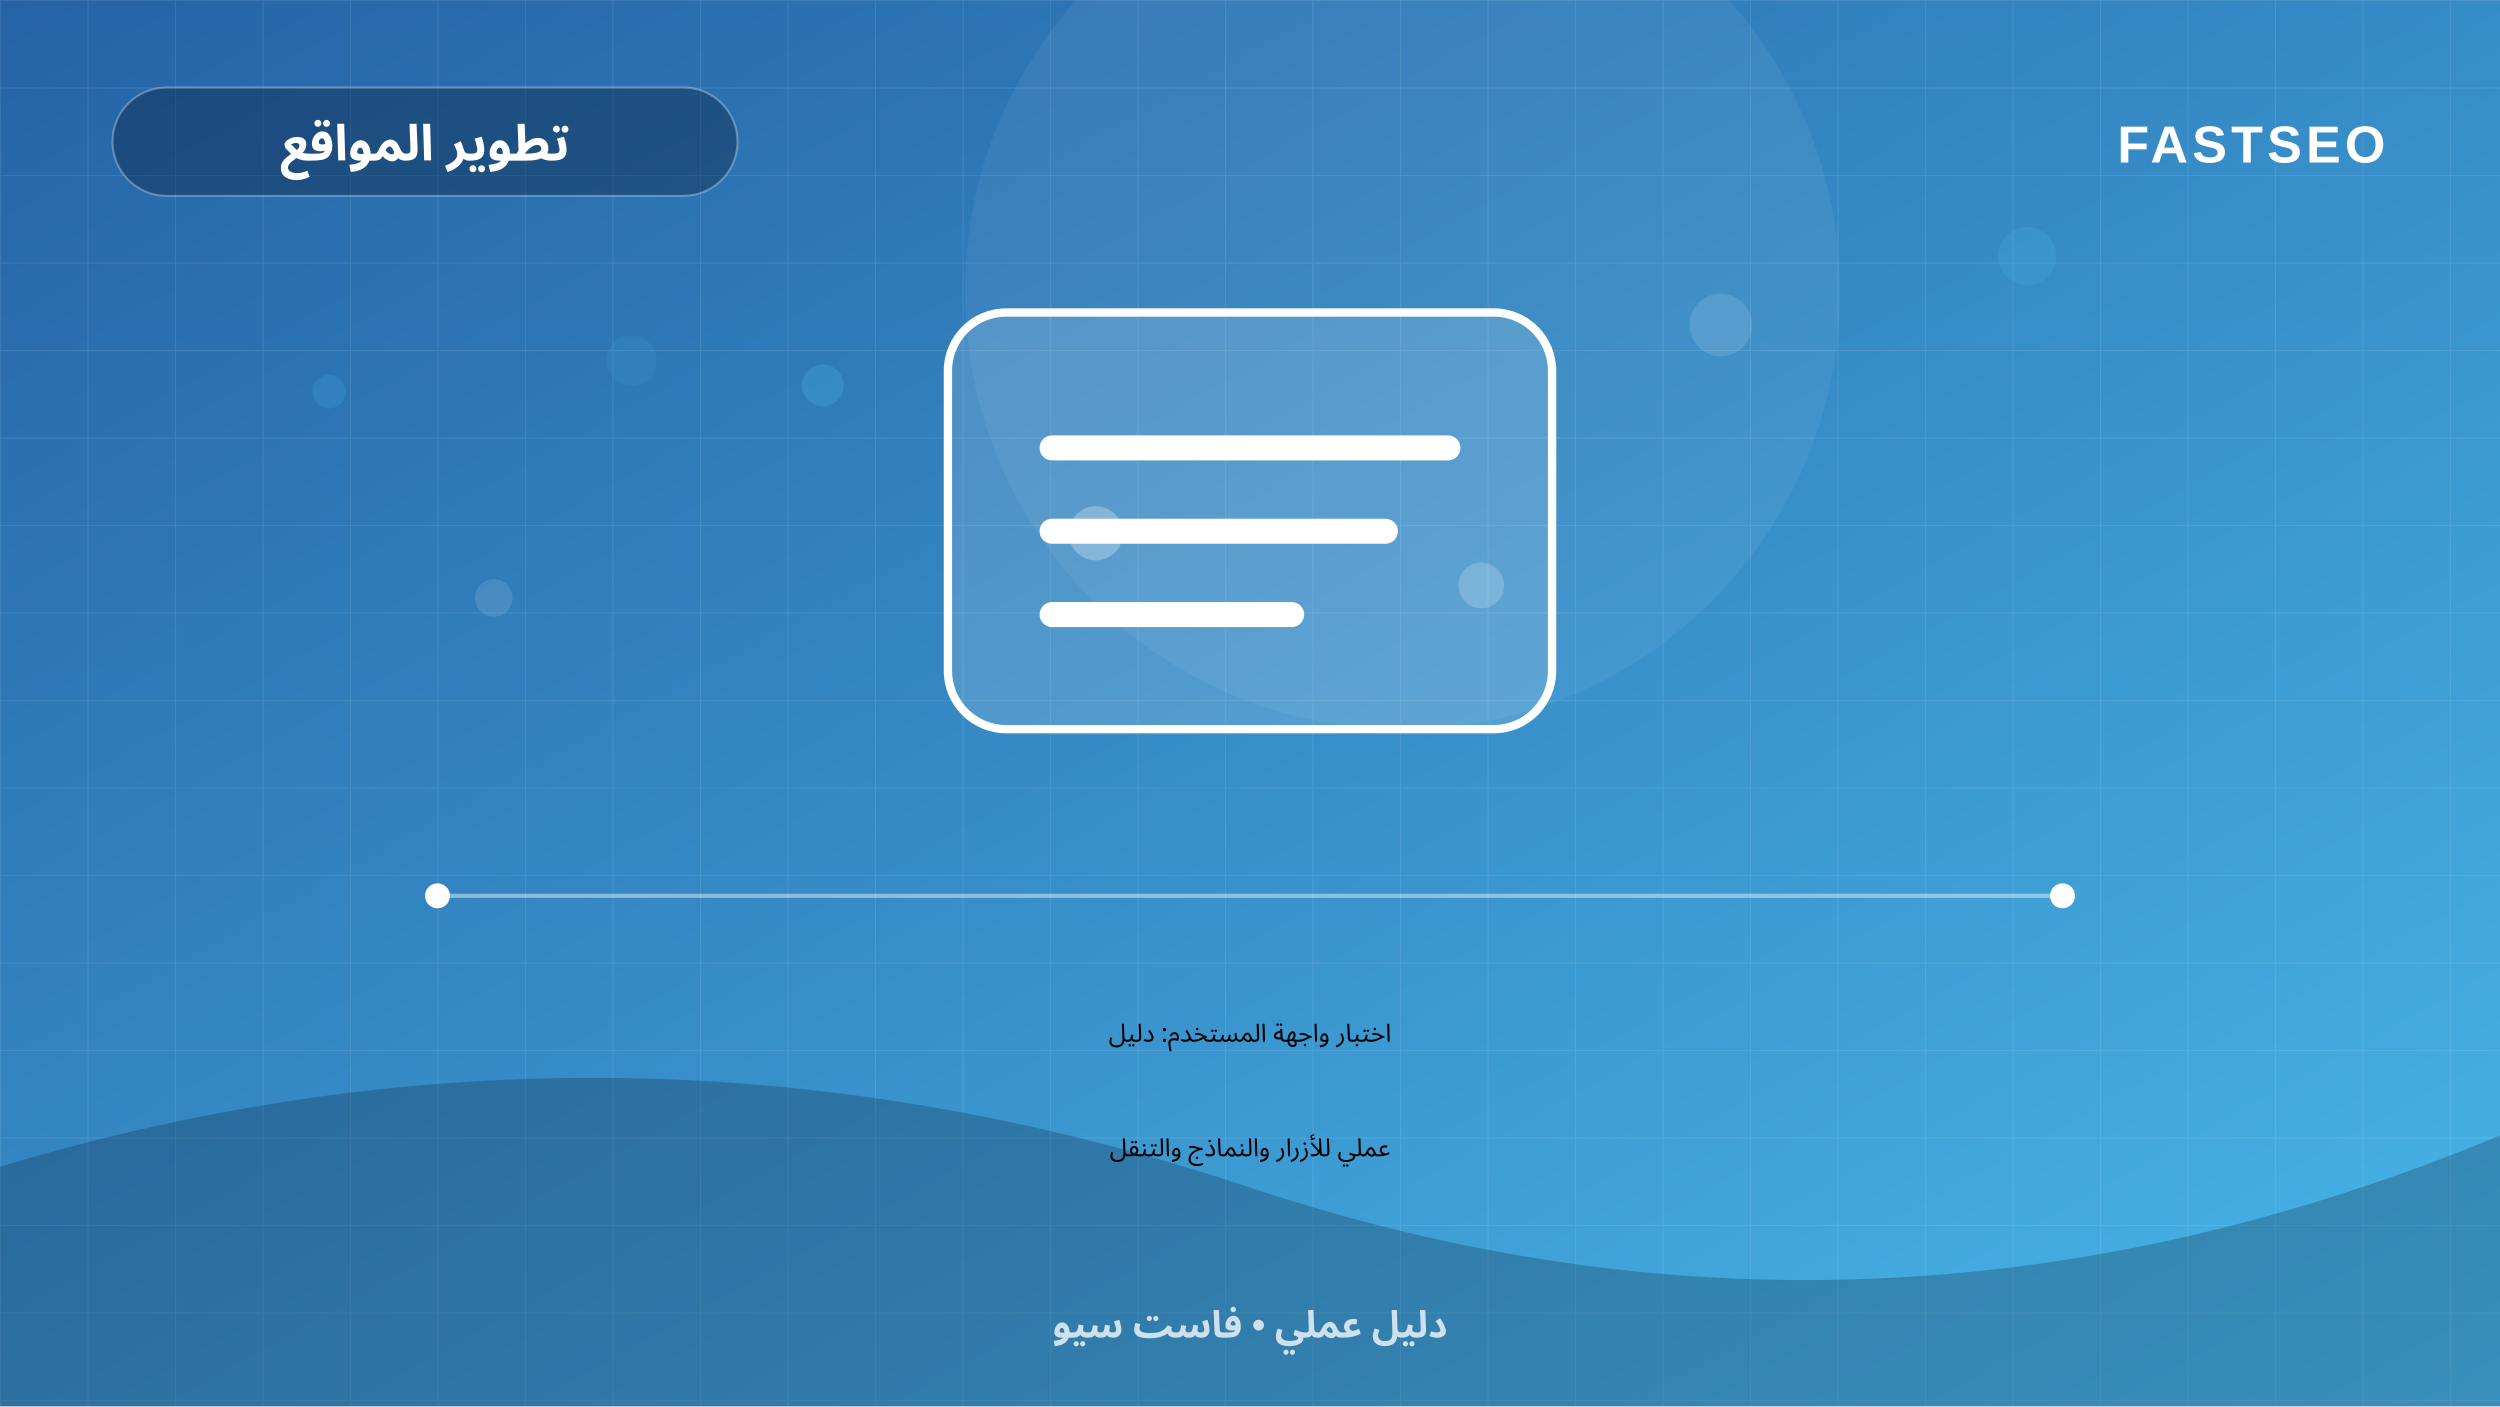
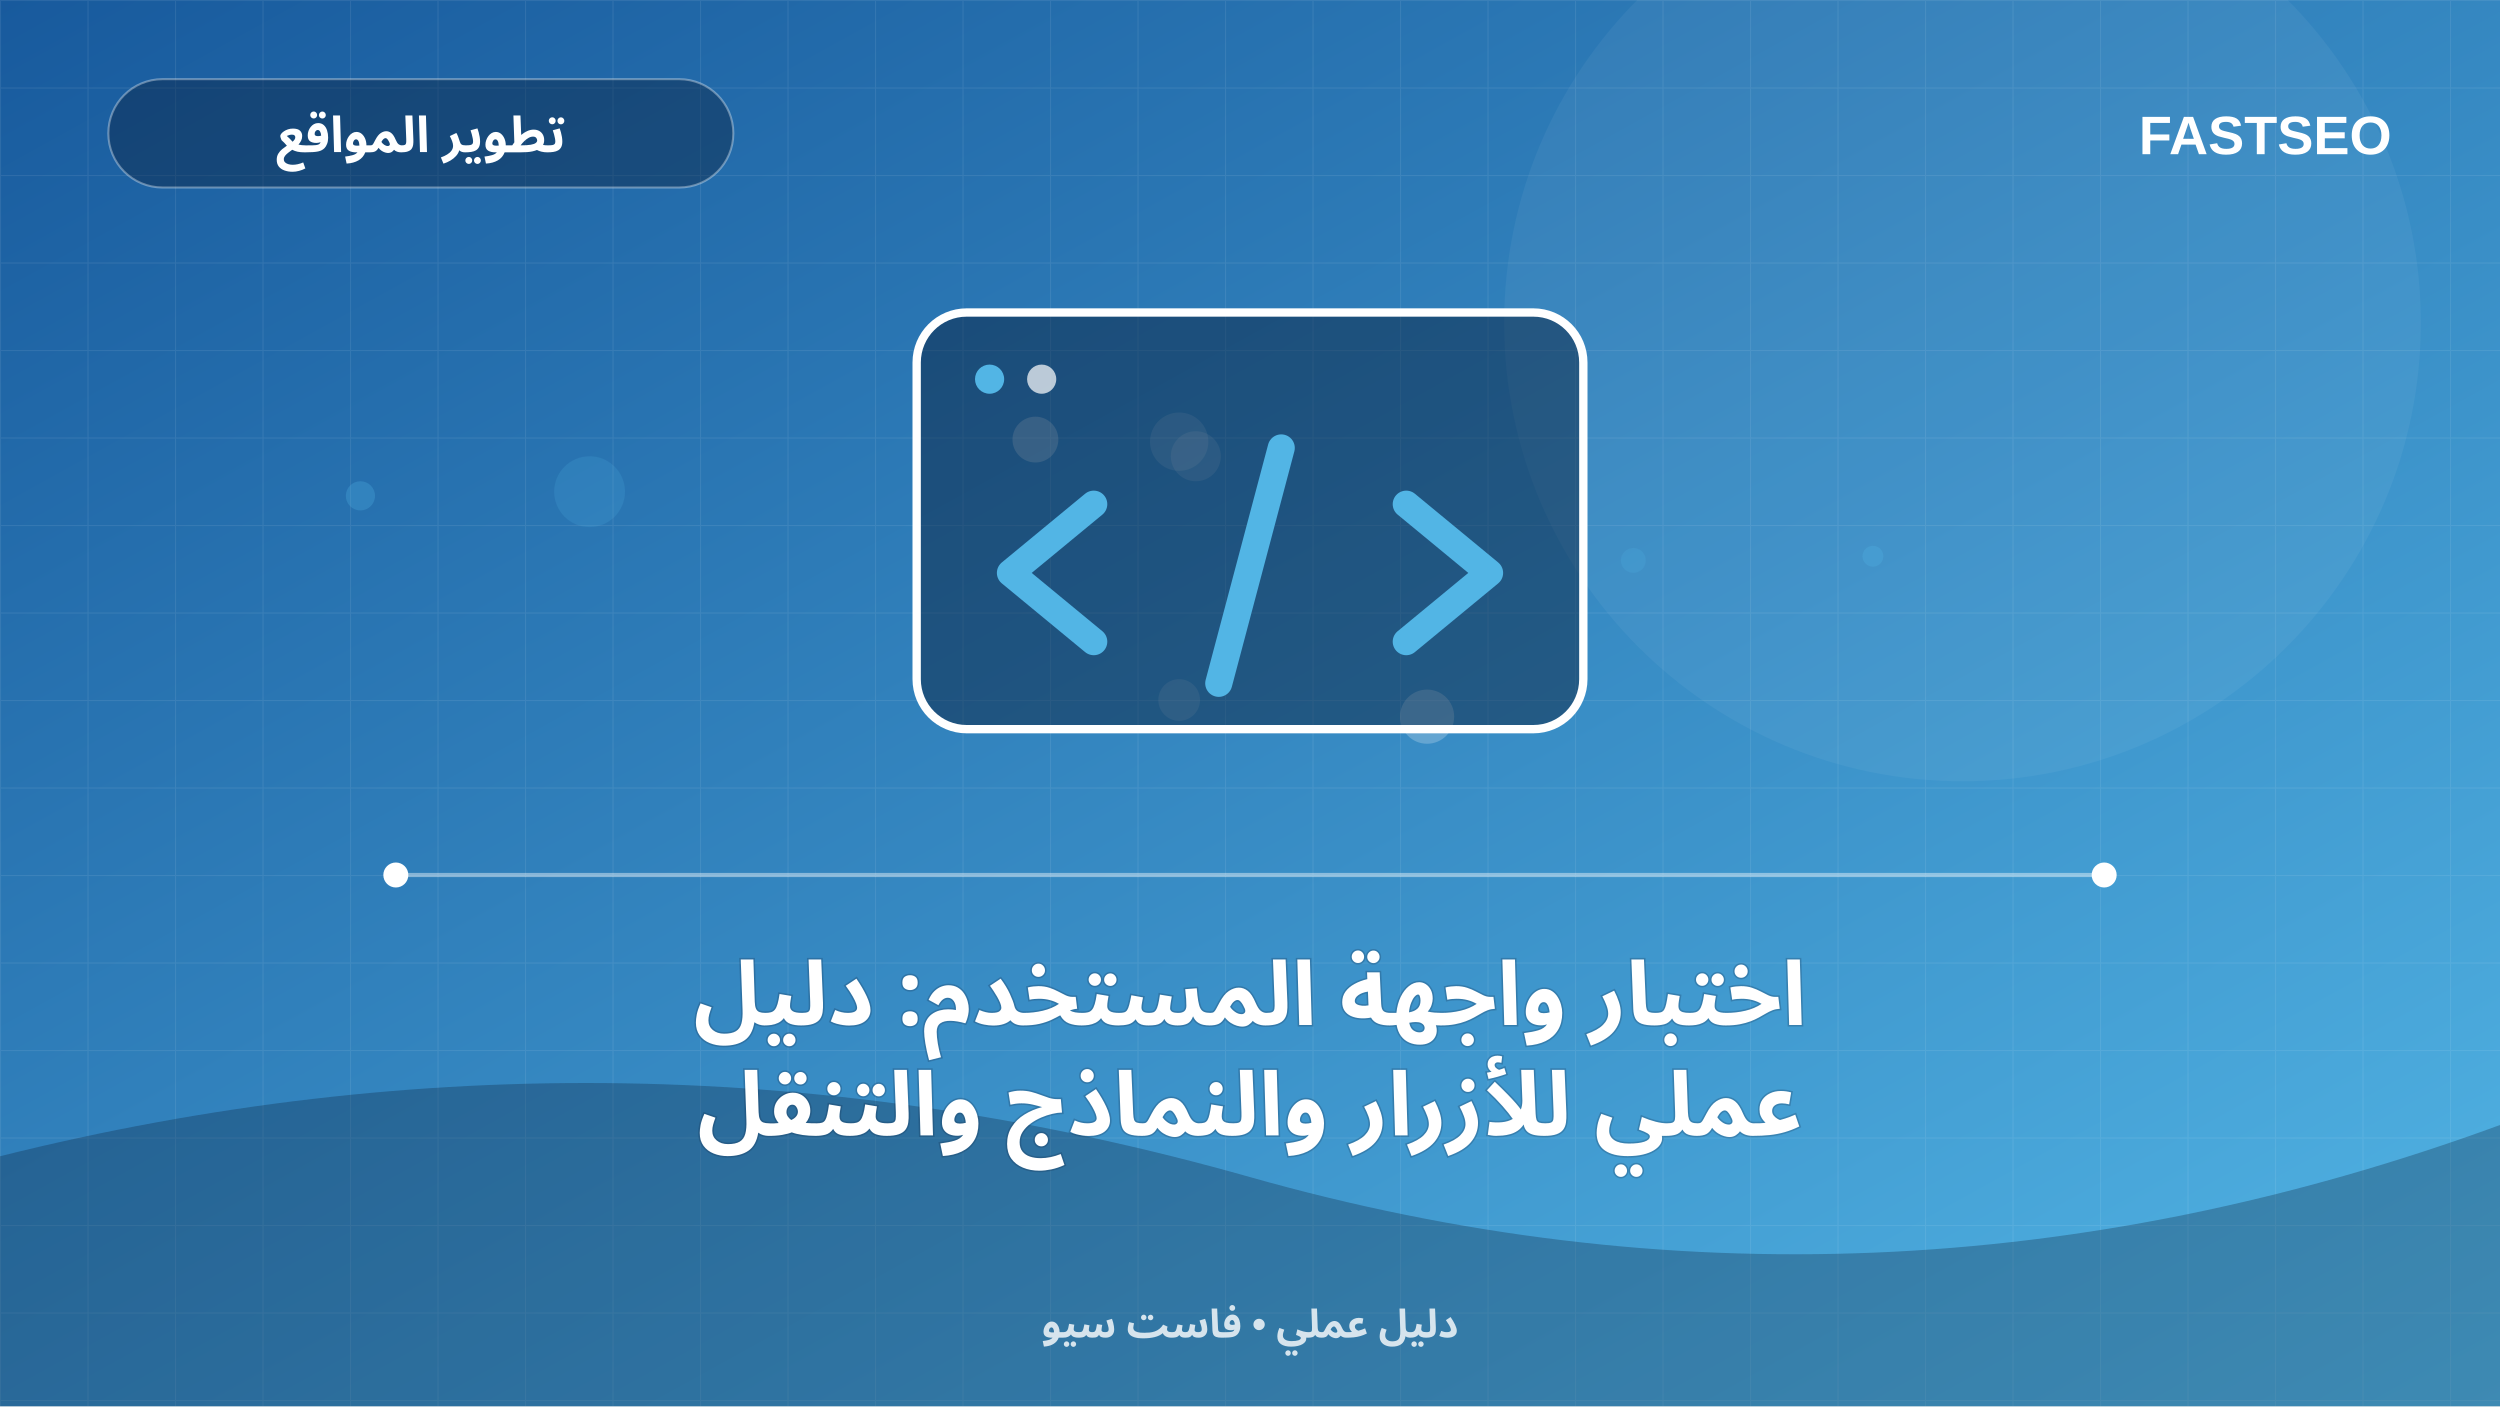
- <svg xmlns="http://www.w3.org/2000/svg" width="1200" height="675" viewBox="0 0 1200 675" role="img" aria-labelledby="title desc">
+ <svg xmlns="http://www.w3.org/2000/svg" width="1200" height="675" viewBox="0 0 1200 675" role="img" aria-labelledby="t dsc">
  <defs>
    <linearGradient id="bg" x1="0" y1="0" x2="1" y2="1">
-       <stop offset="0" stop-color="#2563A6" />
-       <stop offset="1" stop-color="#48B6E8" />
+       <stop stop-color="#185A9D" />
+       <stop offset="1" stop-color="#52B5E5" />
    </linearGradient>
-     <radialGradient id="orb">
-       <stop stop-color="#fff" stop-opacity=".5" />
-       <stop offset="1" stop-color="#fff" stop-opacity="0" />
-     </radialGradient>
-     <pattern id="grid" width="42" height="42" patternUnits="userSpaceOnUse">
-       <path d="M42 0H0V42" fill="none" stroke="#fff" stroke-opacity=".09" stroke-width="1" />
+     <pattern id="g" width="42" height="42" patternUnits="userSpaceOnUse">
+       <path d="M42 0H0V42" fill="none" stroke="#fff" stroke-opacity=".08" />
    </pattern>
+     <style>.headline{fill:#fff;font-family:'Noto Sans Arabic',Tahoma,Arial,sans-serif;font-size:43px;font-weight:900;paint-order:stroke;stroke:#10213B;stroke-opacity:.22;stroke-width:1.5px}</style>
  </defs>
  <rect width="1200" height="675" fill="url(#bg)" />
-   <rect width="1200" height="675" fill="url(#grid)" />
-   <path d="M0 560Q300 470 600 570T1200 545V675H0Z" fill="#07152B" opacity=".24" />
-   <circle cx="673.2" cy="140" r="210" fill="#fff" opacity=".055" />
-   <circle cx="826" cy="156" r="15" fill="#fff" opacity="0.12" />
-   <circle cx="973" cy="123" r="14" fill="#48B6E8" opacity="0.19" />
-   <circle cx="526" cy="256" r="13" fill="#fff" opacity="0.26" />
-   <circle cx="303" cy="173" r="12" fill="#48B6E8" opacity="0.12" />
-   <circle cx="711" cy="281" r="11" fill="#fff" opacity="0.19" />
-   <circle cx="395" cy="185" r="10" fill="#48B6E8" opacity="0.26" />
-   <circle cx="237" cy="287" r="9" fill="#fff" opacity="0.12" />
-   <circle cx="158" cy="188" r="8" fill="#48B6E8" opacity="0.19" />
-   <g font-family="Noto Sans Arabic,Tahoma,Arial,sans-serif">
-     <rect x="54" y="42" width="300" height="52" rx="26" fill="#07152B" fill-opacity=".35" stroke="#fff" stroke-opacity=".3" />
-     <text x="204" y="77" text-anchor="middle" fill="#fff" font-size="24" font-weight="800" direction="rtl">تطوير المواقع</text>
-     <text x="1145" y="78" text-anchor="end" fill="#fff" font-size="25" font-weight="900" letter-spacing="2">FASTSEO</text>
+   <rect width="1200" height="675" fill="url(#g)" />
+   <circle cx="942" cy="155" r="220" fill="#fff" opacity=".05" />
+   <circle cx="566" cy="336" r="10" fill="#fff" opacity="0.12" />
+   <circle cx="283" cy="236" r="17" fill="#52B5E5" opacity="0.17" />
+   <circle cx="497" cy="211" r="11" fill="#fff" opacity="0.22" />
+   <circle cx="899" cy="267" r="5" fill="#52B5E5" opacity="0.27" />
+   <circle cx="574" cy="219" r="12" fill="#fff" opacity="0.12" />
+   <circle cx="784" cy="269" r="6" fill="#52B5E5" opacity="0.17" />
+   <circle cx="685" cy="344" r="13" fill="#fff" opacity="0.22" />
+   <circle cx="173" cy="238" r="7" fill="#52B5E5" opacity="0.27" />
+   <circle cx="566" cy="212" r="14" fill="#fff" opacity="0.12" />
+   <path d="M0 555Q300 480 600 565T1200 540V675H0Z" fill="#07152B" opacity=".27" />
+   <g font-family="'Noto Sans Arabic',Tahoma,Arial,sans-serif">
+     <rect x="52" y="38" width="300" height="52" rx="26" fill="#07152B" fill-opacity=".36" stroke="#fff" stroke-opacity=".35" />
+     <text x="202" y="73" text-anchor="middle" fill="#fff" font-size="24" font-weight="800" direction="rtl">تطوير المواقع</text>
+     <text x="1148" y="74" text-anchor="end" fill="#fff" font-size="26" font-weight="900">FASTSEO</text>
    <g transform="translate(600 250)">
-       <rect x="-145" y="-100" width="290" height="200" rx="28" fill="#fff" fill-opacity=".14" stroke="#fff" stroke-width="4" />
-       <path d="M-95 -35H95 M-95 5H65 M-95 45H20" stroke="#fff" stroke-width="12" stroke-linecap="round" />
+       <rect x="-160" y="-100" width="320" height="200" rx="24" fill="#07152B" fill-opacity=".42" stroke="#fff" stroke-width="4" />
+       <circle cx="-125" cy="-68" r="7" fill="#52B5E5" />
+       <circle cx="-100" cy="-68" r="7" fill="#fff" opacity=".7" />
+       <path d="M-75 -8L-115 25 -75 58M75 -8L115 25 75 58M15 -35L-15 78" fill="none" stroke="#52B5E5" stroke-width="13" stroke-linecap="round" stroke-linejoin="round" />
    </g>
-     <path d="M210 430H990" stroke="#fff" stroke-opacity=".42" stroke-width="2" />
-     <circle cx="210" cy="430" r="6" fill="#fff" />
-     <circle cx="990" cy="430" r="6" fill="#fff" />
-     <text x="600" y="500" text-anchor="middle" direction="rtl" unicode-bidi="plaintext" class="headline">اختبار واجهة المستخدم: دليل</text>
-     <text x="600" y="555" text-anchor="middle" direction="rtl" unicode-bidi="plaintext" class="headline">عملي للأزرار والنماذج والتنقل</text>
-     <text x="600" y="642" text-anchor="middle" fill="#fff" opacity=".76" font-size="18" font-weight="600" direction="rtl">دليل عملي • فاست سيو</text>
+     <path d="M190 420H1010" stroke="#fff" stroke-opacity=".42" stroke-width="2" />
+     <circle cx="190" cy="420" r="6" fill="#fff" />
+     <circle cx="1010" cy="420" r="6" fill="#fff" />
+     <text class="headline" x="600" y="492" text-anchor="middle" direction="rtl" unicode-bidi="plaintext">اختبار واجهة المستخدم: دليل</text>
+     <text class="headline" x="600" y="545" text-anchor="middle" direction="rtl" unicode-bidi="plaintext">عملي للأزرار والنماذج والتنقل</text>
+     <text x="600" y="642" text-anchor="middle" fill="#fff" opacity=".8" font-size="19" font-weight="700" direction="rtl">دليل عملي • فاست سيو</text>
  </g>
</svg>
